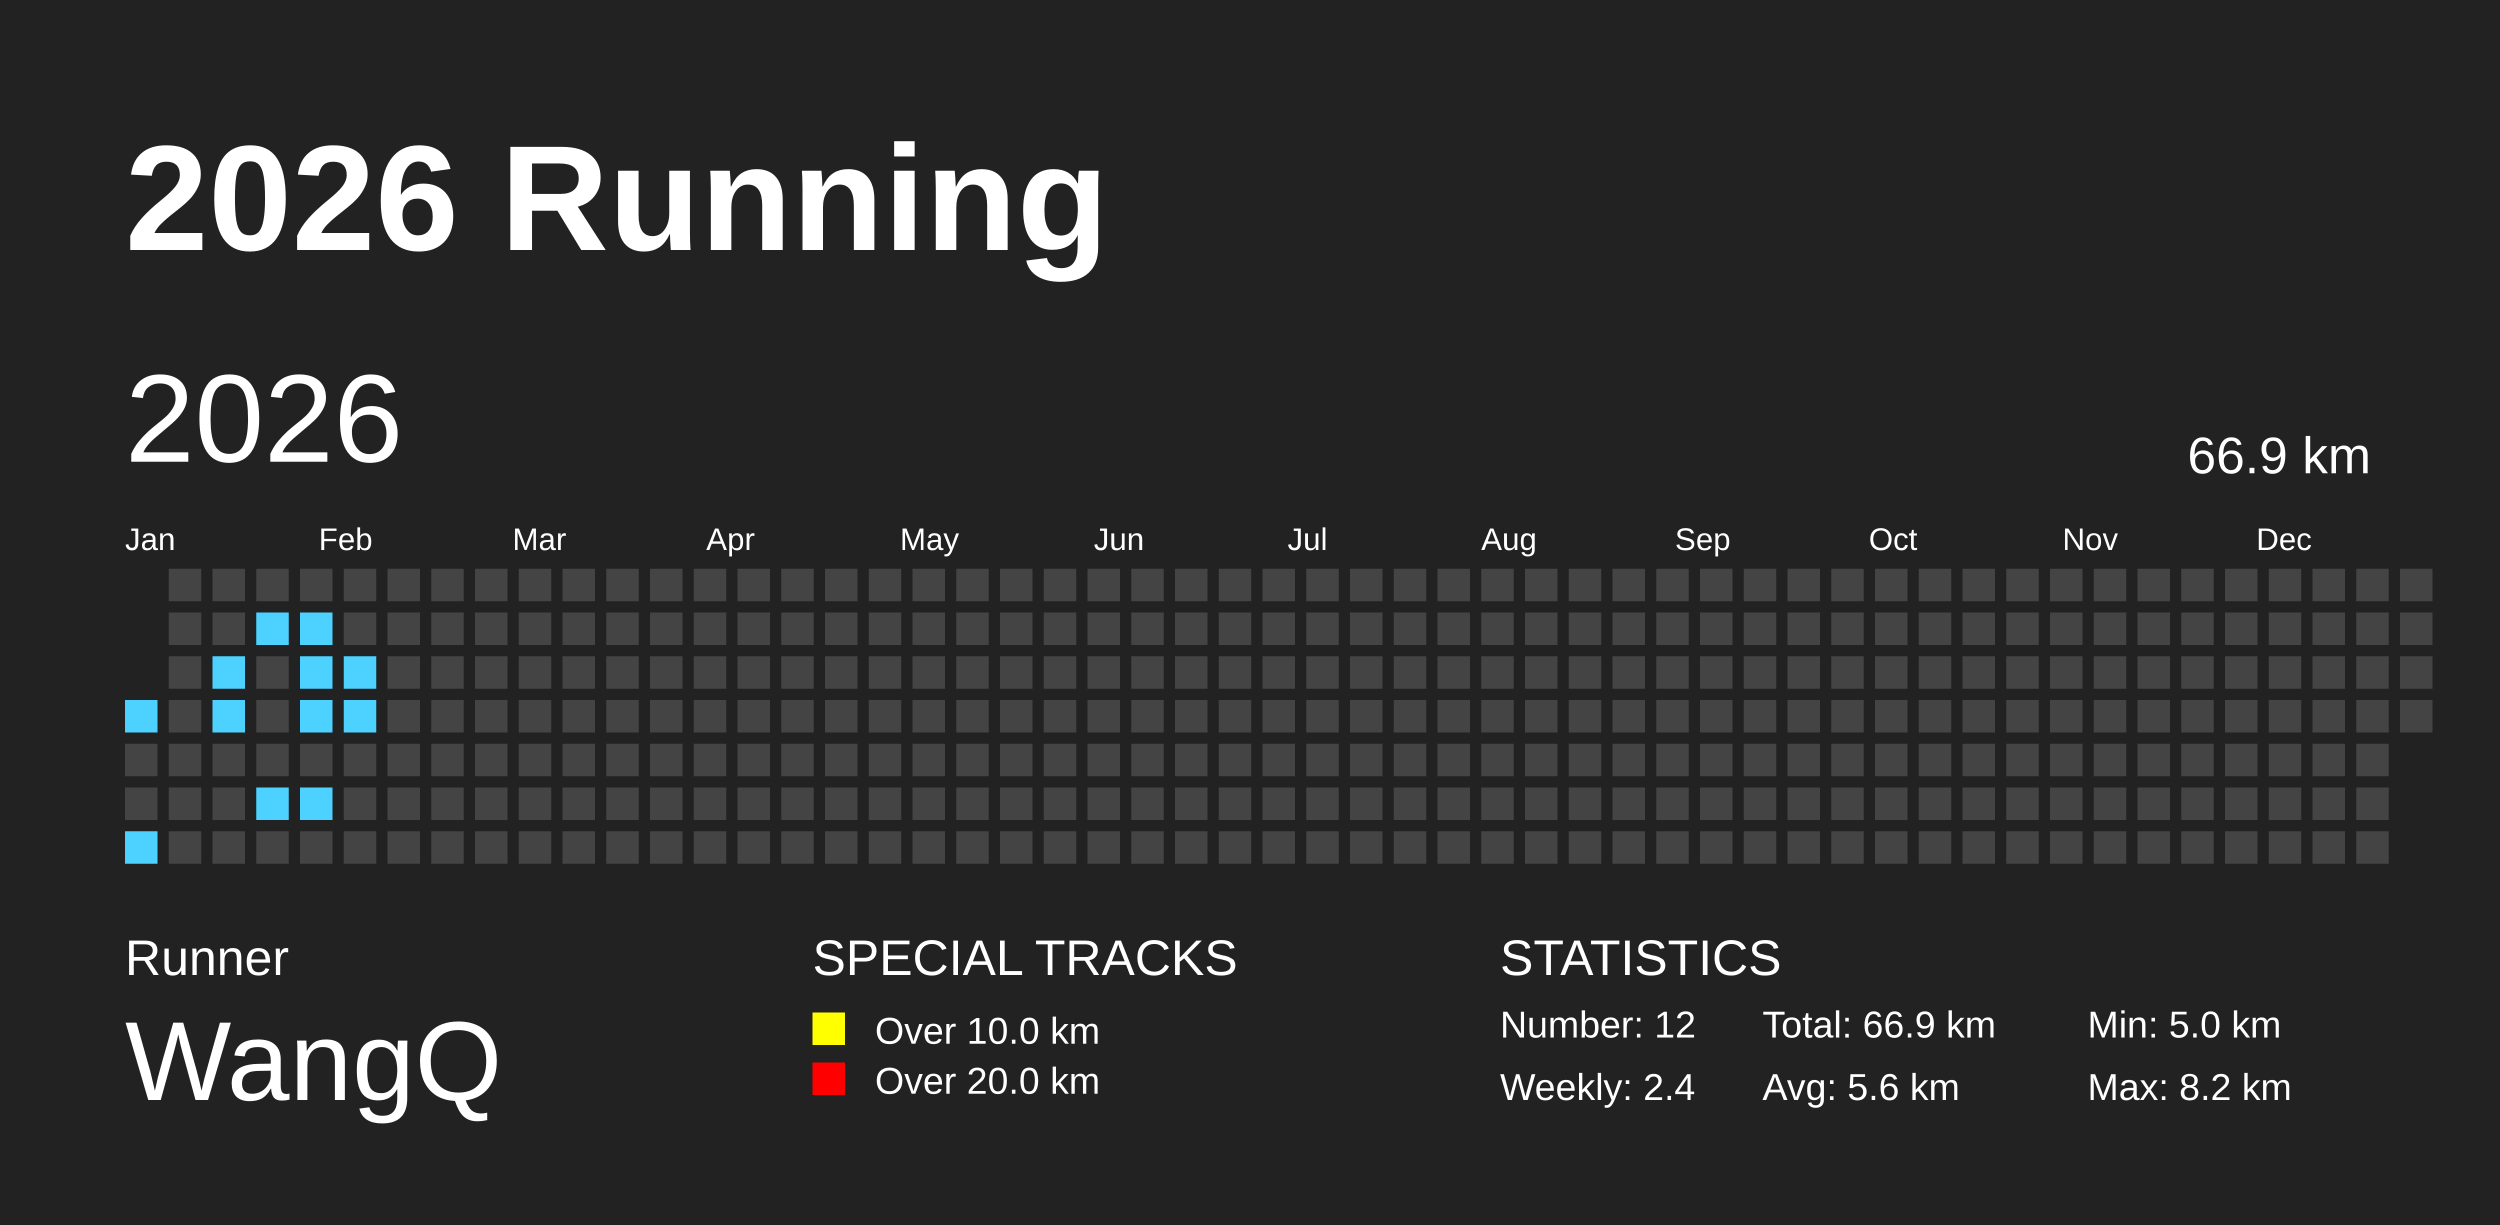
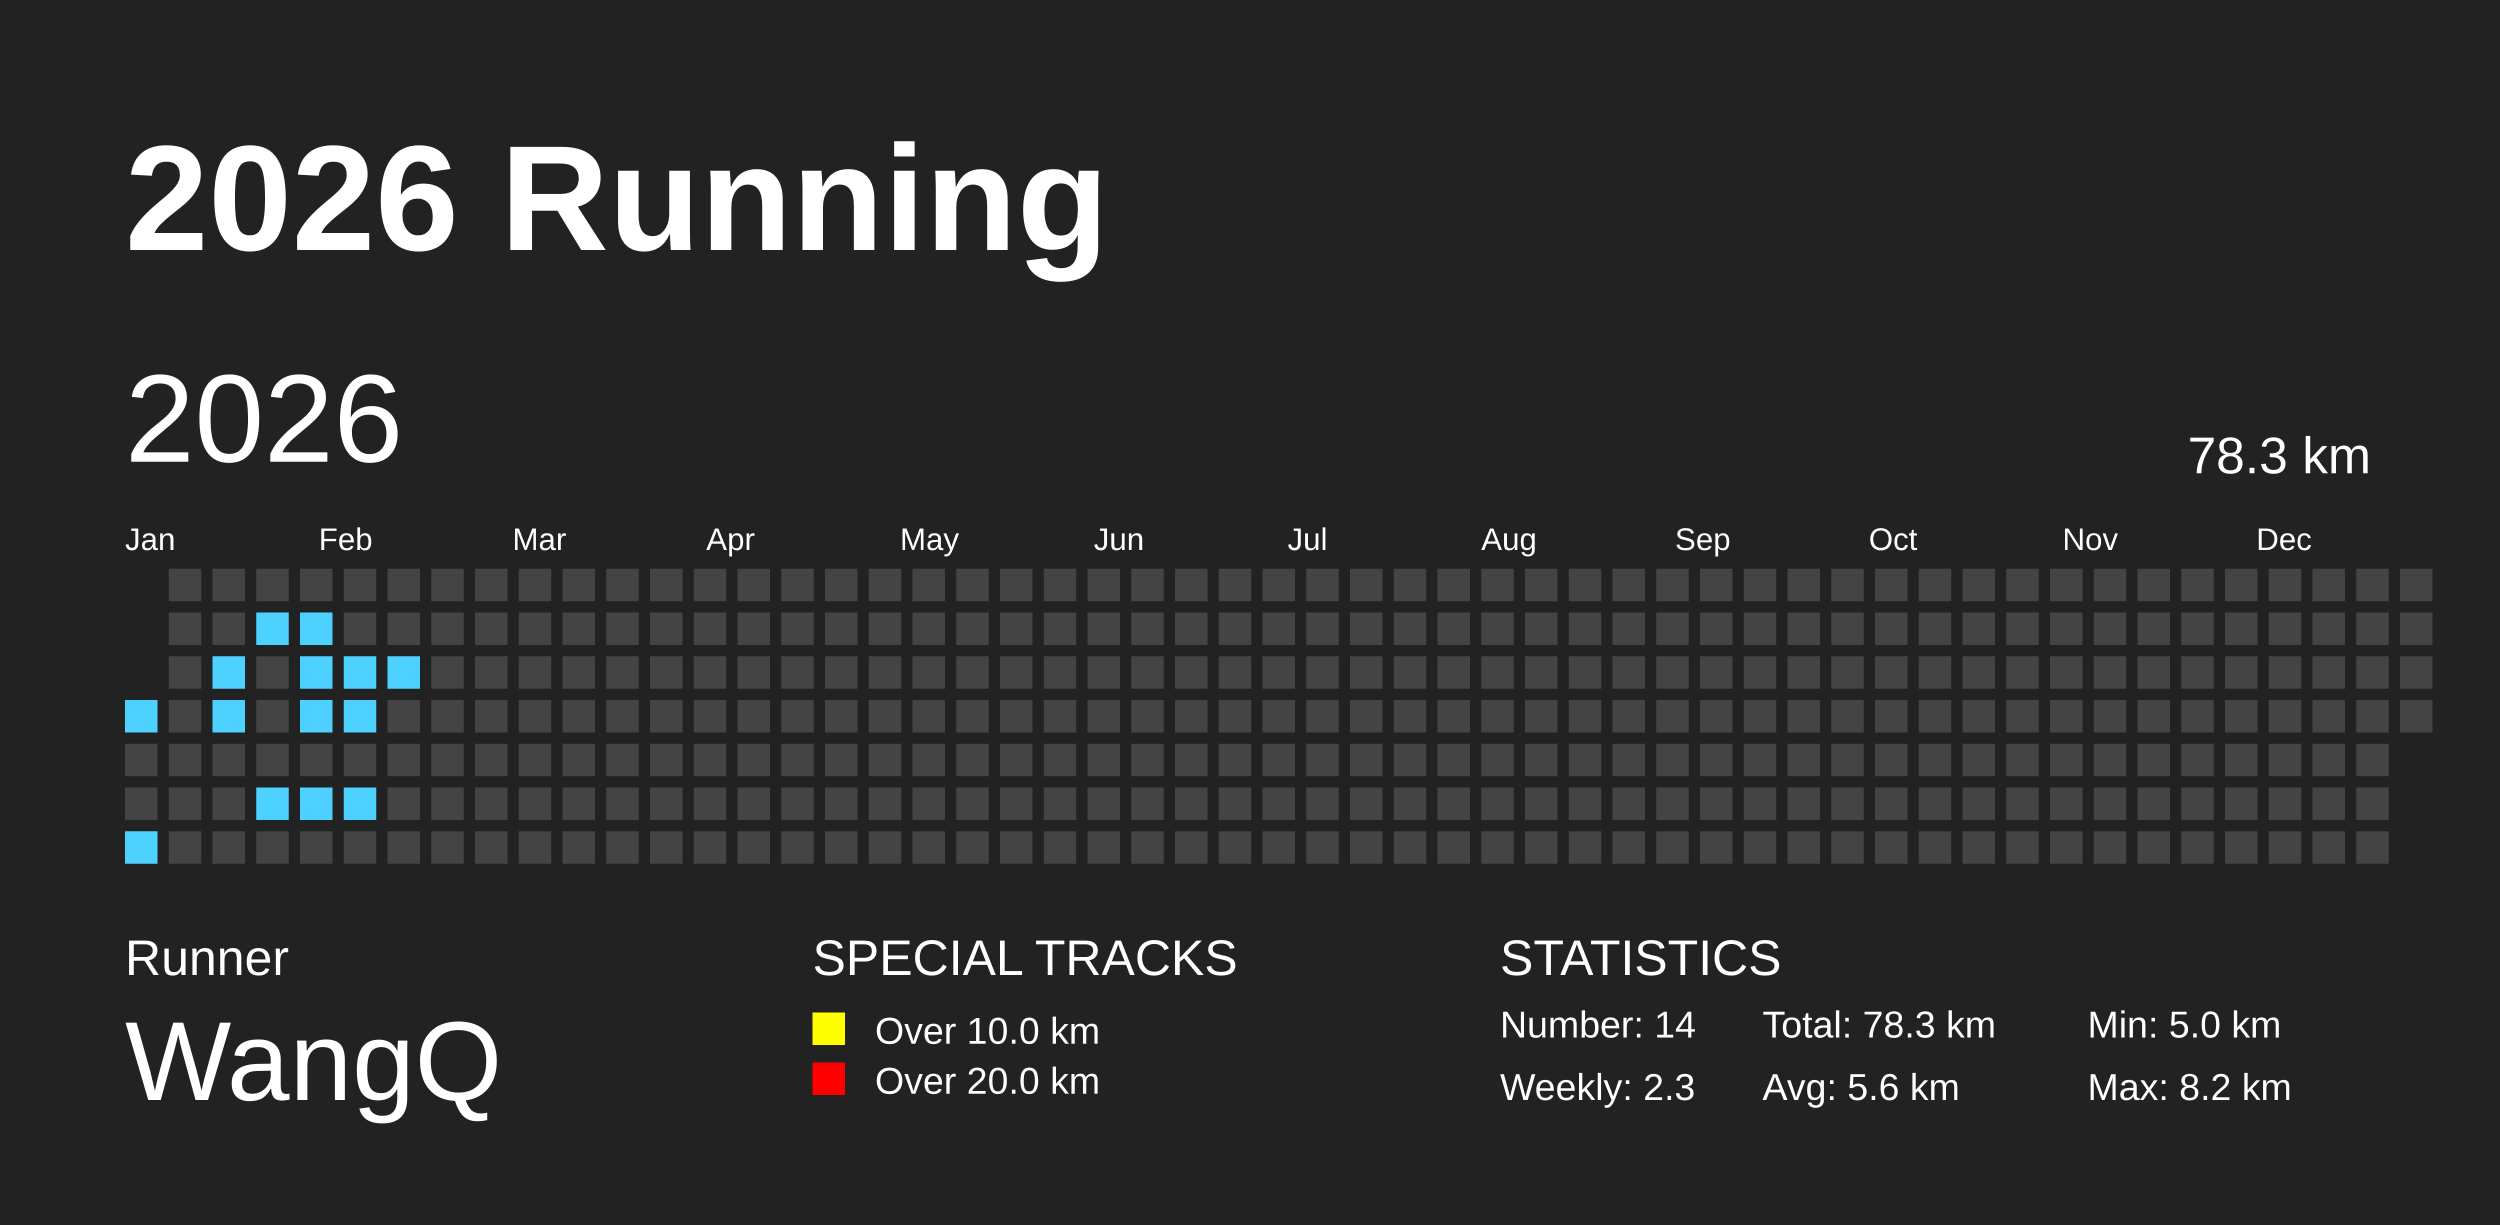
<svg xmlns="http://www.w3.org/2000/svg" baseProfile="full" height="98mm" version="1.1" viewBox="0,0,200,98" width="200mm">
  <defs />
  <rect fill="#222222" height="98" width="200" x="0" y="0" />
  <text fill="#FFFFFF" style="font-size:12px; font-family:Arial; font-weight:bold;" x="10" y="20">2026 Running</text>
  <text fill="#FFFFFF" style="font-size:4px; font-family:Arial" x="10" y="78">Runner</text>
  <text fill="#FFFFFF" style="font-size:9px; font-family:Arial" x="10" y="88">WangQ</text>
  <text fill="#FFFFFF" style="font-size:4px; font-family:Arial" x="65" y="78">SPECIAL TRACKS</text>
  <rect fill="yellow" height="2.6" width="2.6" x="65" y="81" />
  <text fill="#FFFFFF" style="font-size:3px; font-family:Arial" x="70" y="83.5">Over 10.0 km</text>
  <rect fill="red" height="2.6" width="2.6" x="65" y="85" />
  <text fill="#FFFFFF" style="font-size:3px; font-family:Arial" x="70" y="87.5">Over 20.0 km</text>
  <text fill="#FFFFFF" style="font-size:4px; font-family:Arial" x="120" y="78">STATISTICS</text>
-   <text fill="#FFFFFF" style="font-size:3px; font-family:Arial" x="120" y="83">Number: 12</text>
-   <text fill="#FFFFFF" style="font-size:3px; font-family:Arial" x="120" y="88">Weekly: 2.4</text>
-   <text fill="#FFFFFF" style="font-size:3px; font-family:Arial" x="141" y="83">Total: 66.9 km</text>
+   <text fill="#FFFFFF" style="font-size:3px; font-family:Arial" x="120" y="83">Number: 14</text>
+   <text fill="#FFFFFF" style="font-size:3px; font-family:Arial" x="120" y="88">Weekly: 2.3</text>
+   <text fill="#FFFFFF" style="font-size:3px; font-family:Arial" x="141" y="83">Total: 78.3 km</text>
  <text fill="#FFFFFF" style="font-size:3px; font-family:Arial" x="141" y="88">Avg: 5.6 km</text>
  <text fill="#FFFFFF" style="font-size:3px; font-family:Arial" x="167" y="83">Min: 5.0 km</text>
  <text fill="#FFFFFF" style="font-size:3px; font-family:Arial" x="167" y="88">Max: 8.2 km</text>
  <text dominant-baseline="hanging" fill="#FFFFFF" style="font-size:10.0px; font-family:Arial;" x="10" y="30">2026</text>
-   <text dominant-baseline="hanging" fill="#FFFFFF" style="font-size:4.125px; font-family:Arial;" x="175" y="35">66.9 km</text>
+   <text dominant-baseline="hanging" fill="#FFFFFF" style="font-size:4.125px; font-family:Arial;" x="175" y="35">78.3 km</text>
  <text fill="#FFFFFF" style="font-size:2.5px; font-family:Arial" x="10.0" y="44">Jan</text>
  <text fill="#FFFFFF" style="font-size:2.5px; font-family:Arial" x="25.5" y="44">Feb</text>
  <text fill="#FFFFFF" style="font-size:2.5px; font-family:Arial" x="41.0" y="44">Mar</text>
  <text fill="#FFFFFF" style="font-size:2.5px; font-family:Arial" x="56.5" y="44">Apr</text>
  <text fill="#FFFFFF" style="font-size:2.5px; font-family:Arial" x="72.0" y="44">May</text>
  <text fill="#FFFFFF" style="font-size:2.5px; font-family:Arial" x="87.5" y="44">Jun</text>
  <text fill="#FFFFFF" style="font-size:2.5px; font-family:Arial" x="103.0" y="44">Jul</text>
  <text fill="#FFFFFF" style="font-size:2.5px; font-family:Arial" x="118.5" y="44">Aug</text>
  <text fill="#FFFFFF" style="font-size:2.5px; font-family:Arial" x="134.0" y="44">Sep</text>
  <text fill="#FFFFFF" style="font-size:2.5px; font-family:Arial" x="149.5" y="44">Oct</text>
  <text fill="#FFFFFF" style="font-size:2.5px; font-family:Arial" x="165.0" y="44">Nov</text>
  <text fill="#FFFFFF" style="font-size:2.5px; font-family:Arial" x="180.5" y="44">Dec</text>
  <rect fill="#4DD2FF" height="2.6" width="2.6" x="10.0" y="56.0" />
  <rect fill="#444444" height="2.6" width="2.6" x="10.0" y="59.5" />
  <rect fill="#444444" height="2.6" width="2.6" x="10.0" y="63.0" />
  <rect fill="#4DD2FF" height="2.6" width="2.6" x="10.0" y="66.5" />
  <rect fill="#444444" height="2.6" width="2.6" x="13.5" y="45.5" />
  <rect fill="#444444" height="2.6" width="2.6" x="13.5" y="49.0" />
  <rect fill="#444444" height="2.6" width="2.6" x="13.5" y="52.5" />
  <rect fill="#444444" height="2.6" width="2.6" x="13.5" y="56.0" />
  <rect fill="#444444" height="2.6" width="2.6" x="13.5" y="59.5" />
  <rect fill="#444444" height="2.6" width="2.6" x="13.5" y="63.0" />
  <rect fill="#444444" height="2.6" width="2.6" x="13.5" y="66.5" />
  <rect fill="#444444" height="2.6" width="2.6" x="17.0" y="45.5" />
  <rect fill="#444444" height="2.6" width="2.6" x="17.0" y="49.0" />
  <rect fill="#4DD2FF" height="2.6" width="2.6" x="17.0" y="52.5" />
  <rect fill="#4DD2FF" height="2.6" width="2.6" x="17.0" y="56.0" />
  <rect fill="#444444" height="2.6" width="2.6" x="17.0" y="59.5" />
  <rect fill="#444444" height="2.6" width="2.6" x="17.0" y="63.0" />
  <rect fill="#444444" height="2.6" width="2.6" x="17.0" y="66.5" />
  <rect fill="#444444" height="2.6" width="2.6" x="20.5" y="45.5" />
  <rect fill="#4DD2FF" height="2.6" width="2.6" x="20.5" y="49.0" />
  <rect fill="#444444" height="2.6" width="2.6" x="20.5" y="52.5" />
  <rect fill="#444444" height="2.6" width="2.6" x="20.5" y="56.0" />
  <rect fill="#444444" height="2.6" width="2.6" x="20.5" y="59.5" />
  <rect fill="#4DD2FF" height="2.6" width="2.6" x="20.5" y="63.0" />
  <rect fill="#444444" height="2.6" width="2.6" x="20.5" y="66.5" />
  <rect fill="#444444" height="2.6" width="2.6" x="24.0" y="45.5" />
  <rect fill="#4DD2FF" height="2.6" width="2.6" x="24.0" y="49.0" />
  <rect fill="#4DD2FF" height="2.6" width="2.6" x="24.0" y="52.5" />
  <rect fill="#4DD2FF" height="2.6" width="2.6" x="24.0" y="56.0" />
  <rect fill="#444444" height="2.6" width="2.6" x="24.0" y="59.5" />
  <rect fill="#4DD2FF" height="2.6" width="2.6" x="24.0" y="63.0" />
  <rect fill="#444444" height="2.6" width="2.6" x="24.0" y="66.5" />
  <rect fill="#444444" height="2.6" width="2.6" x="27.5" y="45.5" />
  <rect fill="#444444" height="2.6" width="2.6" x="27.5" y="49.0" />
  <rect fill="#4DD2FF" height="2.6" width="2.6" x="27.5" y="52.5" />
  <rect fill="#4DD2FF" height="2.6" width="2.6" x="27.5" y="56.0" />
  <rect fill="#444444" height="2.6" width="2.6" x="27.5" y="59.5" />
-   <rect fill="#444444" height="2.6" width="2.6" x="27.5" y="63.0" />
+   <rect fill="#4DD2FF" height="2.6" width="2.6" x="27.5" y="63.0" />
  <rect fill="#444444" height="2.6" width="2.6" x="27.5" y="66.5" />
  <rect fill="#444444" height="2.6" width="2.6" x="31.0" y="45.5" />
  <rect fill="#444444" height="2.6" width="2.6" x="31.0" y="49.0" />
-   <rect fill="#444444" height="2.6" width="2.6" x="31.0" y="52.5" />
+   <rect fill="#4DD2FF" height="2.6" width="2.6" x="31.0" y="52.5" />
  <rect fill="#444444" height="2.6" width="2.6" x="31.0" y="56.0" />
  <rect fill="#444444" height="2.6" width="2.6" x="31.0" y="59.5" />
  <rect fill="#444444" height="2.6" width="2.6" x="31.0" y="63.0" />
  <rect fill="#444444" height="2.6" width="2.6" x="31.0" y="66.5" />
  <rect fill="#444444" height="2.6" width="2.6" x="34.5" y="45.5" />
  <rect fill="#444444" height="2.6" width="2.6" x="34.5" y="49.0" />
  <rect fill="#444444" height="2.6" width="2.6" x="34.5" y="52.5" />
  <rect fill="#444444" height="2.6" width="2.6" x="34.5" y="56.0" />
  <rect fill="#444444" height="2.6" width="2.6" x="34.5" y="59.5" />
  <rect fill="#444444" height="2.6" width="2.6" x="34.5" y="63.0" />
  <rect fill="#444444" height="2.6" width="2.6" x="34.5" y="66.5" />
  <rect fill="#444444" height="2.6" width="2.6" x="38.0" y="45.5" />
  <rect fill="#444444" height="2.6" width="2.6" x="38.0" y="49.0" />
  <rect fill="#444444" height="2.6" width="2.6" x="38.0" y="52.5" />
  <rect fill="#444444" height="2.6" width="2.6" x="38.0" y="56.0" />
  <rect fill="#444444" height="2.6" width="2.6" x="38.0" y="59.5" />
  <rect fill="#444444" height="2.6" width="2.6" x="38.0" y="63.0" />
  <rect fill="#444444" height="2.6" width="2.6" x="38.0" y="66.5" />
  <rect fill="#444444" height="2.6" width="2.6" x="41.5" y="45.5" />
  <rect fill="#444444" height="2.6" width="2.6" x="41.5" y="49.0" />
  <rect fill="#444444" height="2.6" width="2.6" x="41.5" y="52.5" />
  <rect fill="#444444" height="2.6" width="2.6" x="41.5" y="56.0" />
  <rect fill="#444444" height="2.6" width="2.6" x="41.5" y="59.5" />
  <rect fill="#444444" height="2.6" width="2.6" x="41.5" y="63.0" />
  <rect fill="#444444" height="2.6" width="2.6" x="41.5" y="66.5" />
  <rect fill="#444444" height="2.6" width="2.6" x="45.0" y="45.5" />
  <rect fill="#444444" height="2.6" width="2.6" x="45.0" y="49.0" />
  <rect fill="#444444" height="2.6" width="2.6" x="45.0" y="52.5" />
  <rect fill="#444444" height="2.6" width="2.6" x="45.0" y="56.0" />
  <rect fill="#444444" height="2.6" width="2.6" x="45.0" y="59.5" />
  <rect fill="#444444" height="2.6" width="2.6" x="45.0" y="63.0" />
  <rect fill="#444444" height="2.6" width="2.6" x="45.0" y="66.5" />
  <rect fill="#444444" height="2.6" width="2.6" x="48.5" y="45.5" />
  <rect fill="#444444" height="2.6" width="2.6" x="48.5" y="49.0" />
  <rect fill="#444444" height="2.6" width="2.6" x="48.5" y="52.5" />
  <rect fill="#444444" height="2.6" width="2.6" x="48.5" y="56.0" />
  <rect fill="#444444" height="2.6" width="2.6" x="48.5" y="59.5" />
  <rect fill="#444444" height="2.6" width="2.6" x="48.5" y="63.0" />
  <rect fill="#444444" height="2.6" width="2.6" x="48.5" y="66.5" />
  <rect fill="#444444" height="2.6" width="2.6" x="52.0" y="45.5" />
  <rect fill="#444444" height="2.6" width="2.6" x="52.0" y="49.0" />
  <rect fill="#444444" height="2.6" width="2.6" x="52.0" y="52.5" />
  <rect fill="#444444" height="2.6" width="2.6" x="52.0" y="56.0" />
  <rect fill="#444444" height="2.6" width="2.6" x="52.0" y="59.5" />
  <rect fill="#444444" height="2.6" width="2.6" x="52.0" y="63.0" />
  <rect fill="#444444" height="2.6" width="2.6" x="52.0" y="66.5" />
  <rect fill="#444444" height="2.6" width="2.6" x="55.5" y="45.5" />
  <rect fill="#444444" height="2.6" width="2.6" x="55.5" y="49.0" />
  <rect fill="#444444" height="2.6" width="2.6" x="55.5" y="52.5" />
  <rect fill="#444444" height="2.6" width="2.6" x="55.5" y="56.0" />
  <rect fill="#444444" height="2.6" width="2.6" x="55.5" y="59.5" />
  <rect fill="#444444" height="2.6" width="2.6" x="55.5" y="63.0" />
  <rect fill="#444444" height="2.6" width="2.6" x="55.5" y="66.5" />
  <rect fill="#444444" height="2.6" width="2.6" x="59.0" y="45.5" />
  <rect fill="#444444" height="2.6" width="2.6" x="59.0" y="49.0" />
  <rect fill="#444444" height="2.6" width="2.6" x="59.0" y="52.5" />
  <rect fill="#444444" height="2.6" width="2.6" x="59.0" y="56.0" />
  <rect fill="#444444" height="2.6" width="2.6" x="59.0" y="59.5" />
  <rect fill="#444444" height="2.6" width="2.6" x="59.0" y="63.0" />
  <rect fill="#444444" height="2.6" width="2.6" x="59.0" y="66.5" />
  <rect fill="#444444" height="2.6" width="2.6" x="62.5" y="45.5" />
  <rect fill="#444444" height="2.6" width="2.6" x="62.5" y="49.0" />
  <rect fill="#444444" height="2.6" width="2.6" x="62.5" y="52.5" />
  <rect fill="#444444" height="2.6" width="2.6" x="62.5" y="56.0" />
  <rect fill="#444444" height="2.6" width="2.6" x="62.5" y="59.5" />
  <rect fill="#444444" height="2.6" width="2.6" x="62.5" y="63.0" />
  <rect fill="#444444" height="2.6" width="2.6" x="62.5" y="66.5" />
  <rect fill="#444444" height="2.6" width="2.6" x="66.0" y="45.5" />
  <rect fill="#444444" height="2.6" width="2.6" x="66.0" y="49.0" />
  <rect fill="#444444" height="2.6" width="2.6" x="66.0" y="52.5" />
  <rect fill="#444444" height="2.6" width="2.6" x="66.0" y="56.0" />
  <rect fill="#444444" height="2.6" width="2.6" x="66.0" y="59.5" />
  <rect fill="#444444" height="2.6" width="2.6" x="66.0" y="63.0" />
  <rect fill="#444444" height="2.6" width="2.6" x="66.0" y="66.5" />
  <rect fill="#444444" height="2.6" width="2.6" x="69.5" y="45.5" />
  <rect fill="#444444" height="2.6" width="2.6" x="69.5" y="49.0" />
  <rect fill="#444444" height="2.6" width="2.6" x="69.5" y="52.5" />
  <rect fill="#444444" height="2.6" width="2.6" x="69.5" y="56.0" />
  <rect fill="#444444" height="2.6" width="2.6" x="69.5" y="59.5" />
  <rect fill="#444444" height="2.6" width="2.6" x="69.5" y="63.0" />
  <rect fill="#444444" height="2.6" width="2.6" x="69.5" y="66.5" />
  <rect fill="#444444" height="2.6" width="2.6" x="73.0" y="45.5" />
  <rect fill="#444444" height="2.6" width="2.6" x="73.0" y="49.0" />
  <rect fill="#444444" height="2.6" width="2.6" x="73.0" y="52.5" />
  <rect fill="#444444" height="2.6" width="2.6" x="73.0" y="56.0" />
  <rect fill="#444444" height="2.6" width="2.6" x="73.0" y="59.5" />
  <rect fill="#444444" height="2.6" width="2.6" x="73.0" y="63.0" />
  <rect fill="#444444" height="2.6" width="2.6" x="73.0" y="66.5" />
  <rect fill="#444444" height="2.6" width="2.6" x="76.5" y="45.5" />
  <rect fill="#444444" height="2.6" width="2.6" x="76.5" y="49.0" />
  <rect fill="#444444" height="2.6" width="2.6" x="76.5" y="52.5" />
  <rect fill="#444444" height="2.6" width="2.6" x="76.5" y="56.0" />
  <rect fill="#444444" height="2.6" width="2.6" x="76.5" y="59.5" />
  <rect fill="#444444" height="2.6" width="2.6" x="76.5" y="63.0" />
  <rect fill="#444444" height="2.6" width="2.6" x="76.5" y="66.5" />
  <rect fill="#444444" height="2.6" width="2.6" x="80.0" y="45.5" />
  <rect fill="#444444" height="2.6" width="2.6" x="80.0" y="49.0" />
  <rect fill="#444444" height="2.6" width="2.6" x="80.0" y="52.5" />
  <rect fill="#444444" height="2.6" width="2.6" x="80.0" y="56.0" />
  <rect fill="#444444" height="2.6" width="2.6" x="80.0" y="59.5" />
  <rect fill="#444444" height="2.6" width="2.6" x="80.0" y="63.0" />
  <rect fill="#444444" height="2.6" width="2.6" x="80.0" y="66.5" />
  <rect fill="#444444" height="2.6" width="2.6" x="83.5" y="45.5" />
  <rect fill="#444444" height="2.6" width="2.6" x="83.5" y="49.0" />
  <rect fill="#444444" height="2.6" width="2.6" x="83.5" y="52.5" />
  <rect fill="#444444" height="2.6" width="2.6" x="83.5" y="56.0" />
  <rect fill="#444444" height="2.6" width="2.6" x="83.5" y="59.5" />
  <rect fill="#444444" height="2.6" width="2.6" x="83.5" y="63.0" />
  <rect fill="#444444" height="2.6" width="2.6" x="83.5" y="66.5" />
  <rect fill="#444444" height="2.6" width="2.6" x="87.0" y="45.5" />
  <rect fill="#444444" height="2.6" width="2.6" x="87.0" y="49.0" />
  <rect fill="#444444" height="2.6" width="2.6" x="87.0" y="52.5" />
  <rect fill="#444444" height="2.6" width="2.6" x="87.0" y="56.0" />
  <rect fill="#444444" height="2.6" width="2.6" x="87.0" y="59.5" />
  <rect fill="#444444" height="2.6" width="2.6" x="87.0" y="63.0" />
  <rect fill="#444444" height="2.6" width="2.6" x="87.0" y="66.5" />
  <rect fill="#444444" height="2.6" width="2.6" x="90.5" y="45.5" />
  <rect fill="#444444" height="2.6" width="2.6" x="90.5" y="49.0" />
  <rect fill="#444444" height="2.6" width="2.6" x="90.5" y="52.5" />
  <rect fill="#444444" height="2.6" width="2.6" x="90.5" y="56.0" />
  <rect fill="#444444" height="2.6" width="2.6" x="90.5" y="59.5" />
  <rect fill="#444444" height="2.6" width="2.6" x="90.5" y="63.0" />
  <rect fill="#444444" height="2.6" width="2.6" x="90.5" y="66.5" />
  <rect fill="#444444" height="2.6" width="2.6" x="94.0" y="45.5" />
  <rect fill="#444444" height="2.6" width="2.6" x="94.0" y="49.0" />
  <rect fill="#444444" height="2.6" width="2.6" x="94.0" y="52.5" />
  <rect fill="#444444" height="2.6" width="2.6" x="94.0" y="56.0" />
  <rect fill="#444444" height="2.6" width="2.6" x="94.0" y="59.5" />
  <rect fill="#444444" height="2.6" width="2.6" x="94.0" y="63.0" />
  <rect fill="#444444" height="2.6" width="2.6" x="94.0" y="66.5" />
  <rect fill="#444444" height="2.6" width="2.6" x="97.5" y="45.5" />
  <rect fill="#444444" height="2.6" width="2.6" x="97.5" y="49.0" />
  <rect fill="#444444" height="2.6" width="2.6" x="97.5" y="52.5" />
  <rect fill="#444444" height="2.6" width="2.6" x="97.5" y="56.0" />
  <rect fill="#444444" height="2.6" width="2.6" x="97.5" y="59.5" />
  <rect fill="#444444" height="2.6" width="2.6" x="97.5" y="63.0" />
  <rect fill="#444444" height="2.6" width="2.6" x="97.5" y="66.5" />
  <rect fill="#444444" height="2.6" width="2.6" x="101.0" y="45.5" />
  <rect fill="#444444" height="2.6" width="2.6" x="101.0" y="49.0" />
  <rect fill="#444444" height="2.6" width="2.6" x="101.0" y="52.5" />
  <rect fill="#444444" height="2.6" width="2.6" x="101.0" y="56.0" />
  <rect fill="#444444" height="2.6" width="2.6" x="101.0" y="59.5" />
  <rect fill="#444444" height="2.6" width="2.6" x="101.0" y="63.0" />
  <rect fill="#444444" height="2.6" width="2.6" x="101.0" y="66.5" />
  <rect fill="#444444" height="2.6" width="2.6" x="104.5" y="45.5" />
  <rect fill="#444444" height="2.6" width="2.6" x="104.5" y="49.0" />
  <rect fill="#444444" height="2.6" width="2.6" x="104.5" y="52.5" />
  <rect fill="#444444" height="2.6" width="2.6" x="104.5" y="56.0" />
  <rect fill="#444444" height="2.6" width="2.6" x="104.5" y="59.5" />
  <rect fill="#444444" height="2.6" width="2.6" x="104.5" y="63.0" />
  <rect fill="#444444" height="2.6" width="2.6" x="104.5" y="66.5" />
  <rect fill="#444444" height="2.6" width="2.6" x="108.0" y="45.5" />
  <rect fill="#444444" height="2.6" width="2.6" x="108.0" y="49.0" />
  <rect fill="#444444" height="2.6" width="2.6" x="108.0" y="52.5" />
  <rect fill="#444444" height="2.6" width="2.6" x="108.0" y="56.0" />
  <rect fill="#444444" height="2.6" width="2.6" x="108.0" y="59.5" />
  <rect fill="#444444" height="2.6" width="2.6" x="108.0" y="63.0" />
  <rect fill="#444444" height="2.6" width="2.6" x="108.0" y="66.5" />
  <rect fill="#444444" height="2.6" width="2.6" x="111.5" y="45.5" />
  <rect fill="#444444" height="2.6" width="2.6" x="111.5" y="49.0" />
  <rect fill="#444444" height="2.6" width="2.6" x="111.5" y="52.5" />
  <rect fill="#444444" height="2.6" width="2.6" x="111.5" y="56.0" />
  <rect fill="#444444" height="2.6" width="2.6" x="111.5" y="59.5" />
  <rect fill="#444444" height="2.6" width="2.6" x="111.5" y="63.0" />
  <rect fill="#444444" height="2.6" width="2.6" x="111.5" y="66.5" />
  <rect fill="#444444" height="2.6" width="2.6" x="115.0" y="45.5" />
  <rect fill="#444444" height="2.6" width="2.6" x="115.0" y="49.0" />
  <rect fill="#444444" height="2.6" width="2.6" x="115.0" y="52.5" />
  <rect fill="#444444" height="2.6" width="2.6" x="115.0" y="56.0" />
  <rect fill="#444444" height="2.6" width="2.6" x="115.0" y="59.5" />
  <rect fill="#444444" height="2.6" width="2.6" x="115.0" y="63.0" />
  <rect fill="#444444" height="2.6" width="2.6" x="115.0" y="66.5" />
  <rect fill="#444444" height="2.6" width="2.6" x="118.5" y="45.5" />
  <rect fill="#444444" height="2.6" width="2.6" x="118.5" y="49.0" />
  <rect fill="#444444" height="2.6" width="2.6" x="118.5" y="52.5" />
  <rect fill="#444444" height="2.6" width="2.6" x="118.5" y="56.0" />
  <rect fill="#444444" height="2.6" width="2.6" x="118.5" y="59.5" />
  <rect fill="#444444" height="2.6" width="2.6" x="118.5" y="63.0" />
  <rect fill="#444444" height="2.6" width="2.6" x="118.5" y="66.5" />
  <rect fill="#444444" height="2.6" width="2.6" x="122.0" y="45.5" />
  <rect fill="#444444" height="2.6" width="2.6" x="122.0" y="49.0" />
  <rect fill="#444444" height="2.6" width="2.6" x="122.0" y="52.5" />
  <rect fill="#444444" height="2.6" width="2.6" x="122.0" y="56.0" />
  <rect fill="#444444" height="2.6" width="2.6" x="122.0" y="59.5" />
  <rect fill="#444444" height="2.6" width="2.6" x="122.0" y="63.0" />
  <rect fill="#444444" height="2.6" width="2.6" x="122.0" y="66.5" />
  <rect fill="#444444" height="2.6" width="2.6" x="125.5" y="45.5" />
  <rect fill="#444444" height="2.6" width="2.6" x="125.5" y="49.0" />
  <rect fill="#444444" height="2.6" width="2.6" x="125.5" y="52.5" />
  <rect fill="#444444" height="2.6" width="2.6" x="125.5" y="56.0" />
  <rect fill="#444444" height="2.6" width="2.6" x="125.5" y="59.5" />
  <rect fill="#444444" height="2.6" width="2.6" x="125.5" y="63.0" />
  <rect fill="#444444" height="2.6" width="2.6" x="125.5" y="66.5" />
  <rect fill="#444444" height="2.6" width="2.6" x="129.0" y="45.5" />
  <rect fill="#444444" height="2.6" width="2.6" x="129.0" y="49.0" />
  <rect fill="#444444" height="2.6" width="2.6" x="129.0" y="52.5" />
  <rect fill="#444444" height="2.6" width="2.6" x="129.0" y="56.0" />
  <rect fill="#444444" height="2.6" width="2.6" x="129.0" y="59.5" />
  <rect fill="#444444" height="2.6" width="2.6" x="129.0" y="63.0" />
  <rect fill="#444444" height="2.6" width="2.6" x="129.0" y="66.5" />
  <rect fill="#444444" height="2.6" width="2.6" x="132.5" y="45.5" />
  <rect fill="#444444" height="2.6" width="2.6" x="132.5" y="49.0" />
  <rect fill="#444444" height="2.6" width="2.6" x="132.5" y="52.5" />
  <rect fill="#444444" height="2.6" width="2.6" x="132.5" y="56.0" />
  <rect fill="#444444" height="2.6" width="2.6" x="132.5" y="59.5" />
  <rect fill="#444444" height="2.6" width="2.6" x="132.5" y="63.0" />
  <rect fill="#444444" height="2.6" width="2.6" x="132.5" y="66.5" />
  <rect fill="#444444" height="2.6" width="2.6" x="136.0" y="45.5" />
  <rect fill="#444444" height="2.6" width="2.6" x="136.0" y="49.0" />
  <rect fill="#444444" height="2.6" width="2.6" x="136.0" y="52.5" />
  <rect fill="#444444" height="2.6" width="2.6" x="136.0" y="56.0" />
  <rect fill="#444444" height="2.6" width="2.6" x="136.0" y="59.5" />
  <rect fill="#444444" height="2.6" width="2.6" x="136.0" y="63.0" />
  <rect fill="#444444" height="2.6" width="2.6" x="136.0" y="66.5" />
  <rect fill="#444444" height="2.6" width="2.6" x="139.5" y="45.5" />
  <rect fill="#444444" height="2.6" width="2.6" x="139.5" y="49.0" />
  <rect fill="#444444" height="2.6" width="2.6" x="139.5" y="52.5" />
  <rect fill="#444444" height="2.6" width="2.6" x="139.5" y="56.0" />
  <rect fill="#444444" height="2.6" width="2.6" x="139.5" y="59.5" />
  <rect fill="#444444" height="2.6" width="2.6" x="139.5" y="63.0" />
  <rect fill="#444444" height="2.6" width="2.6" x="139.5" y="66.5" />
  <rect fill="#444444" height="2.6" width="2.6" x="143.0" y="45.5" />
  <rect fill="#444444" height="2.6" width="2.6" x="143.0" y="49.0" />
  <rect fill="#444444" height="2.6" width="2.6" x="143.0" y="52.5" />
  <rect fill="#444444" height="2.6" width="2.6" x="143.0" y="56.0" />
  <rect fill="#444444" height="2.6" width="2.6" x="143.0" y="59.5" />
  <rect fill="#444444" height="2.6" width="2.6" x="143.0" y="63.0" />
  <rect fill="#444444" height="2.6" width="2.6" x="143.0" y="66.5" />
  <rect fill="#444444" height="2.6" width="2.6" x="146.5" y="45.5" />
  <rect fill="#444444" height="2.6" width="2.6" x="146.5" y="49.0" />
  <rect fill="#444444" height="2.6" width="2.6" x="146.5" y="52.5" />
  <rect fill="#444444" height="2.6" width="2.6" x="146.5" y="56.0" />
  <rect fill="#444444" height="2.6" width="2.6" x="146.5" y="59.5" />
  <rect fill="#444444" height="2.6" width="2.6" x="146.5" y="63.0" />
  <rect fill="#444444" height="2.6" width="2.6" x="146.5" y="66.5" />
  <rect fill="#444444" height="2.6" width="2.6" x="150.0" y="45.5" />
  <rect fill="#444444" height="2.6" width="2.6" x="150.0" y="49.0" />
  <rect fill="#444444" height="2.6" width="2.6" x="150.0" y="52.5" />
  <rect fill="#444444" height="2.6" width="2.6" x="150.0" y="56.0" />
  <rect fill="#444444" height="2.6" width="2.6" x="150.0" y="59.5" />
  <rect fill="#444444" height="2.6" width="2.6" x="150.0" y="63.0" />
  <rect fill="#444444" height="2.6" width="2.6" x="150.0" y="66.5" />
  <rect fill="#444444" height="2.6" width="2.6" x="153.5" y="45.5" />
  <rect fill="#444444" height="2.6" width="2.6" x="153.5" y="49.0" />
  <rect fill="#444444" height="2.6" width="2.6" x="153.5" y="52.5" />
  <rect fill="#444444" height="2.6" width="2.6" x="153.5" y="56.0" />
  <rect fill="#444444" height="2.6" width="2.6" x="153.5" y="59.5" />
  <rect fill="#444444" height="2.6" width="2.6" x="153.5" y="63.0" />
  <rect fill="#444444" height="2.6" width="2.6" x="153.5" y="66.5" />
  <rect fill="#444444" height="2.6" width="2.6" x="157.0" y="45.5" />
  <rect fill="#444444" height="2.6" width="2.6" x="157.0" y="49.0" />
  <rect fill="#444444" height="2.6" width="2.6" x="157.0" y="52.5" />
  <rect fill="#444444" height="2.6" width="2.6" x="157.0" y="56.0" />
  <rect fill="#444444" height="2.6" width="2.6" x="157.0" y="59.5" />
  <rect fill="#444444" height="2.6" width="2.6" x="157.0" y="63.0" />
  <rect fill="#444444" height="2.6" width="2.6" x="157.0" y="66.5" />
  <rect fill="#444444" height="2.6" width="2.6" x="160.5" y="45.5" />
  <rect fill="#444444" height="2.6" width="2.6" x="160.5" y="49.0" />
  <rect fill="#444444" height="2.6" width="2.6" x="160.5" y="52.5" />
  <rect fill="#444444" height="2.6" width="2.6" x="160.5" y="56.0" />
  <rect fill="#444444" height="2.6" width="2.6" x="160.5" y="59.5" />
  <rect fill="#444444" height="2.6" width="2.6" x="160.5" y="63.0" />
  <rect fill="#444444" height="2.6" width="2.6" x="160.5" y="66.5" />
  <rect fill="#444444" height="2.6" width="2.6" x="164.0" y="45.5" />
  <rect fill="#444444" height="2.6" width="2.6" x="164.0" y="49.0" />
  <rect fill="#444444" height="2.6" width="2.6" x="164.0" y="52.5" />
  <rect fill="#444444" height="2.6" width="2.6" x="164.0" y="56.0" />
  <rect fill="#444444" height="2.6" width="2.6" x="164.0" y="59.5" />
  <rect fill="#444444" height="2.6" width="2.6" x="164.0" y="63.0" />
  <rect fill="#444444" height="2.6" width="2.6" x="164.0" y="66.5" />
  <rect fill="#444444" height="2.6" width="2.6" x="167.5" y="45.5" />
  <rect fill="#444444" height="2.6" width="2.6" x="167.5" y="49.0" />
  <rect fill="#444444" height="2.6" width="2.6" x="167.5" y="52.5" />
  <rect fill="#444444" height="2.6" width="2.6" x="167.5" y="56.0" />
  <rect fill="#444444" height="2.6" width="2.6" x="167.5" y="59.5" />
  <rect fill="#444444" height="2.6" width="2.6" x="167.5" y="63.0" />
  <rect fill="#444444" height="2.6" width="2.6" x="167.5" y="66.5" />
  <rect fill="#444444" height="2.6" width="2.6" x="171.0" y="45.5" />
  <rect fill="#444444" height="2.6" width="2.6" x="171.0" y="49.0" />
  <rect fill="#444444" height="2.6" width="2.6" x="171.0" y="52.5" />
  <rect fill="#444444" height="2.6" width="2.6" x="171.0" y="56.0" />
  <rect fill="#444444" height="2.6" width="2.6" x="171.0" y="59.5" />
  <rect fill="#444444" height="2.6" width="2.6" x="171.0" y="63.0" />
  <rect fill="#444444" height="2.6" width="2.6" x="171.0" y="66.5" />
  <rect fill="#444444" height="2.6" width="2.6" x="174.5" y="45.5" />
  <rect fill="#444444" height="2.6" width="2.6" x="174.5" y="49.0" />
  <rect fill="#444444" height="2.6" width="2.6" x="174.5" y="52.5" />
  <rect fill="#444444" height="2.6" width="2.6" x="174.5" y="56.0" />
  <rect fill="#444444" height="2.6" width="2.6" x="174.5" y="59.5" />
  <rect fill="#444444" height="2.6" width="2.6" x="174.5" y="63.0" />
  <rect fill="#444444" height="2.6" width="2.6" x="174.5" y="66.5" />
  <rect fill="#444444" height="2.6" width="2.6" x="178.0" y="45.5" />
  <rect fill="#444444" height="2.6" width="2.6" x="178.0" y="49.0" />
  <rect fill="#444444" height="2.6" width="2.6" x="178.0" y="52.5" />
  <rect fill="#444444" height="2.6" width="2.6" x="178.0" y="56.0" />
  <rect fill="#444444" height="2.6" width="2.6" x="178.0" y="59.5" />
  <rect fill="#444444" height="2.6" width="2.6" x="178.0" y="63.0" />
  <rect fill="#444444" height="2.6" width="2.6" x="178.0" y="66.5" />
  <rect fill="#444444" height="2.6" width="2.6" x="181.5" y="45.5" />
  <rect fill="#444444" height="2.6" width="2.6" x="181.5" y="49.0" />
  <rect fill="#444444" height="2.6" width="2.6" x="181.5" y="52.5" />
  <rect fill="#444444" height="2.6" width="2.6" x="181.5" y="56.0" />
  <rect fill="#444444" height="2.6" width="2.6" x="181.5" y="59.5" />
  <rect fill="#444444" height="2.6" width="2.6" x="181.5" y="63.0" />
  <rect fill="#444444" height="2.6" width="2.6" x="181.5" y="66.5" />
  <rect fill="#444444" height="2.6" width="2.6" x="185.0" y="45.5" />
  <rect fill="#444444" height="2.6" width="2.6" x="185.0" y="49.0" />
  <rect fill="#444444" height="2.6" width="2.6" x="185.0" y="52.5" />
  <rect fill="#444444" height="2.6" width="2.6" x="185.0" y="56.0" />
  <rect fill="#444444" height="2.6" width="2.6" x="185.0" y="59.5" />
  <rect fill="#444444" height="2.6" width="2.6" x="185.0" y="63.0" />
  <rect fill="#444444" height="2.6" width="2.6" x="185.0" y="66.5" />
  <rect fill="#444444" height="2.6" width="2.6" x="188.5" y="45.5" />
  <rect fill="#444444" height="2.6" width="2.6" x="188.5" y="49.0" />
  <rect fill="#444444" height="2.6" width="2.6" x="188.5" y="52.5" />
  <rect fill="#444444" height="2.6" width="2.6" x="188.5" y="56.0" />
  <rect fill="#444444" height="2.6" width="2.6" x="188.5" y="59.5" />
  <rect fill="#444444" height="2.6" width="2.6" x="188.5" y="63.0" />
  <rect fill="#444444" height="2.6" width="2.6" x="188.5" y="66.5" />
  <rect fill="#444444" height="2.6" width="2.6" x="192.0" y="45.5" />
  <rect fill="#444444" height="2.6" width="2.6" x="192.0" y="49.0" />
  <rect fill="#444444" height="2.6" width="2.6" x="192.0" y="52.5" />
  <rect fill="#444444" height="2.6" width="2.6" x="192.0" y="56.0" />
</svg>
